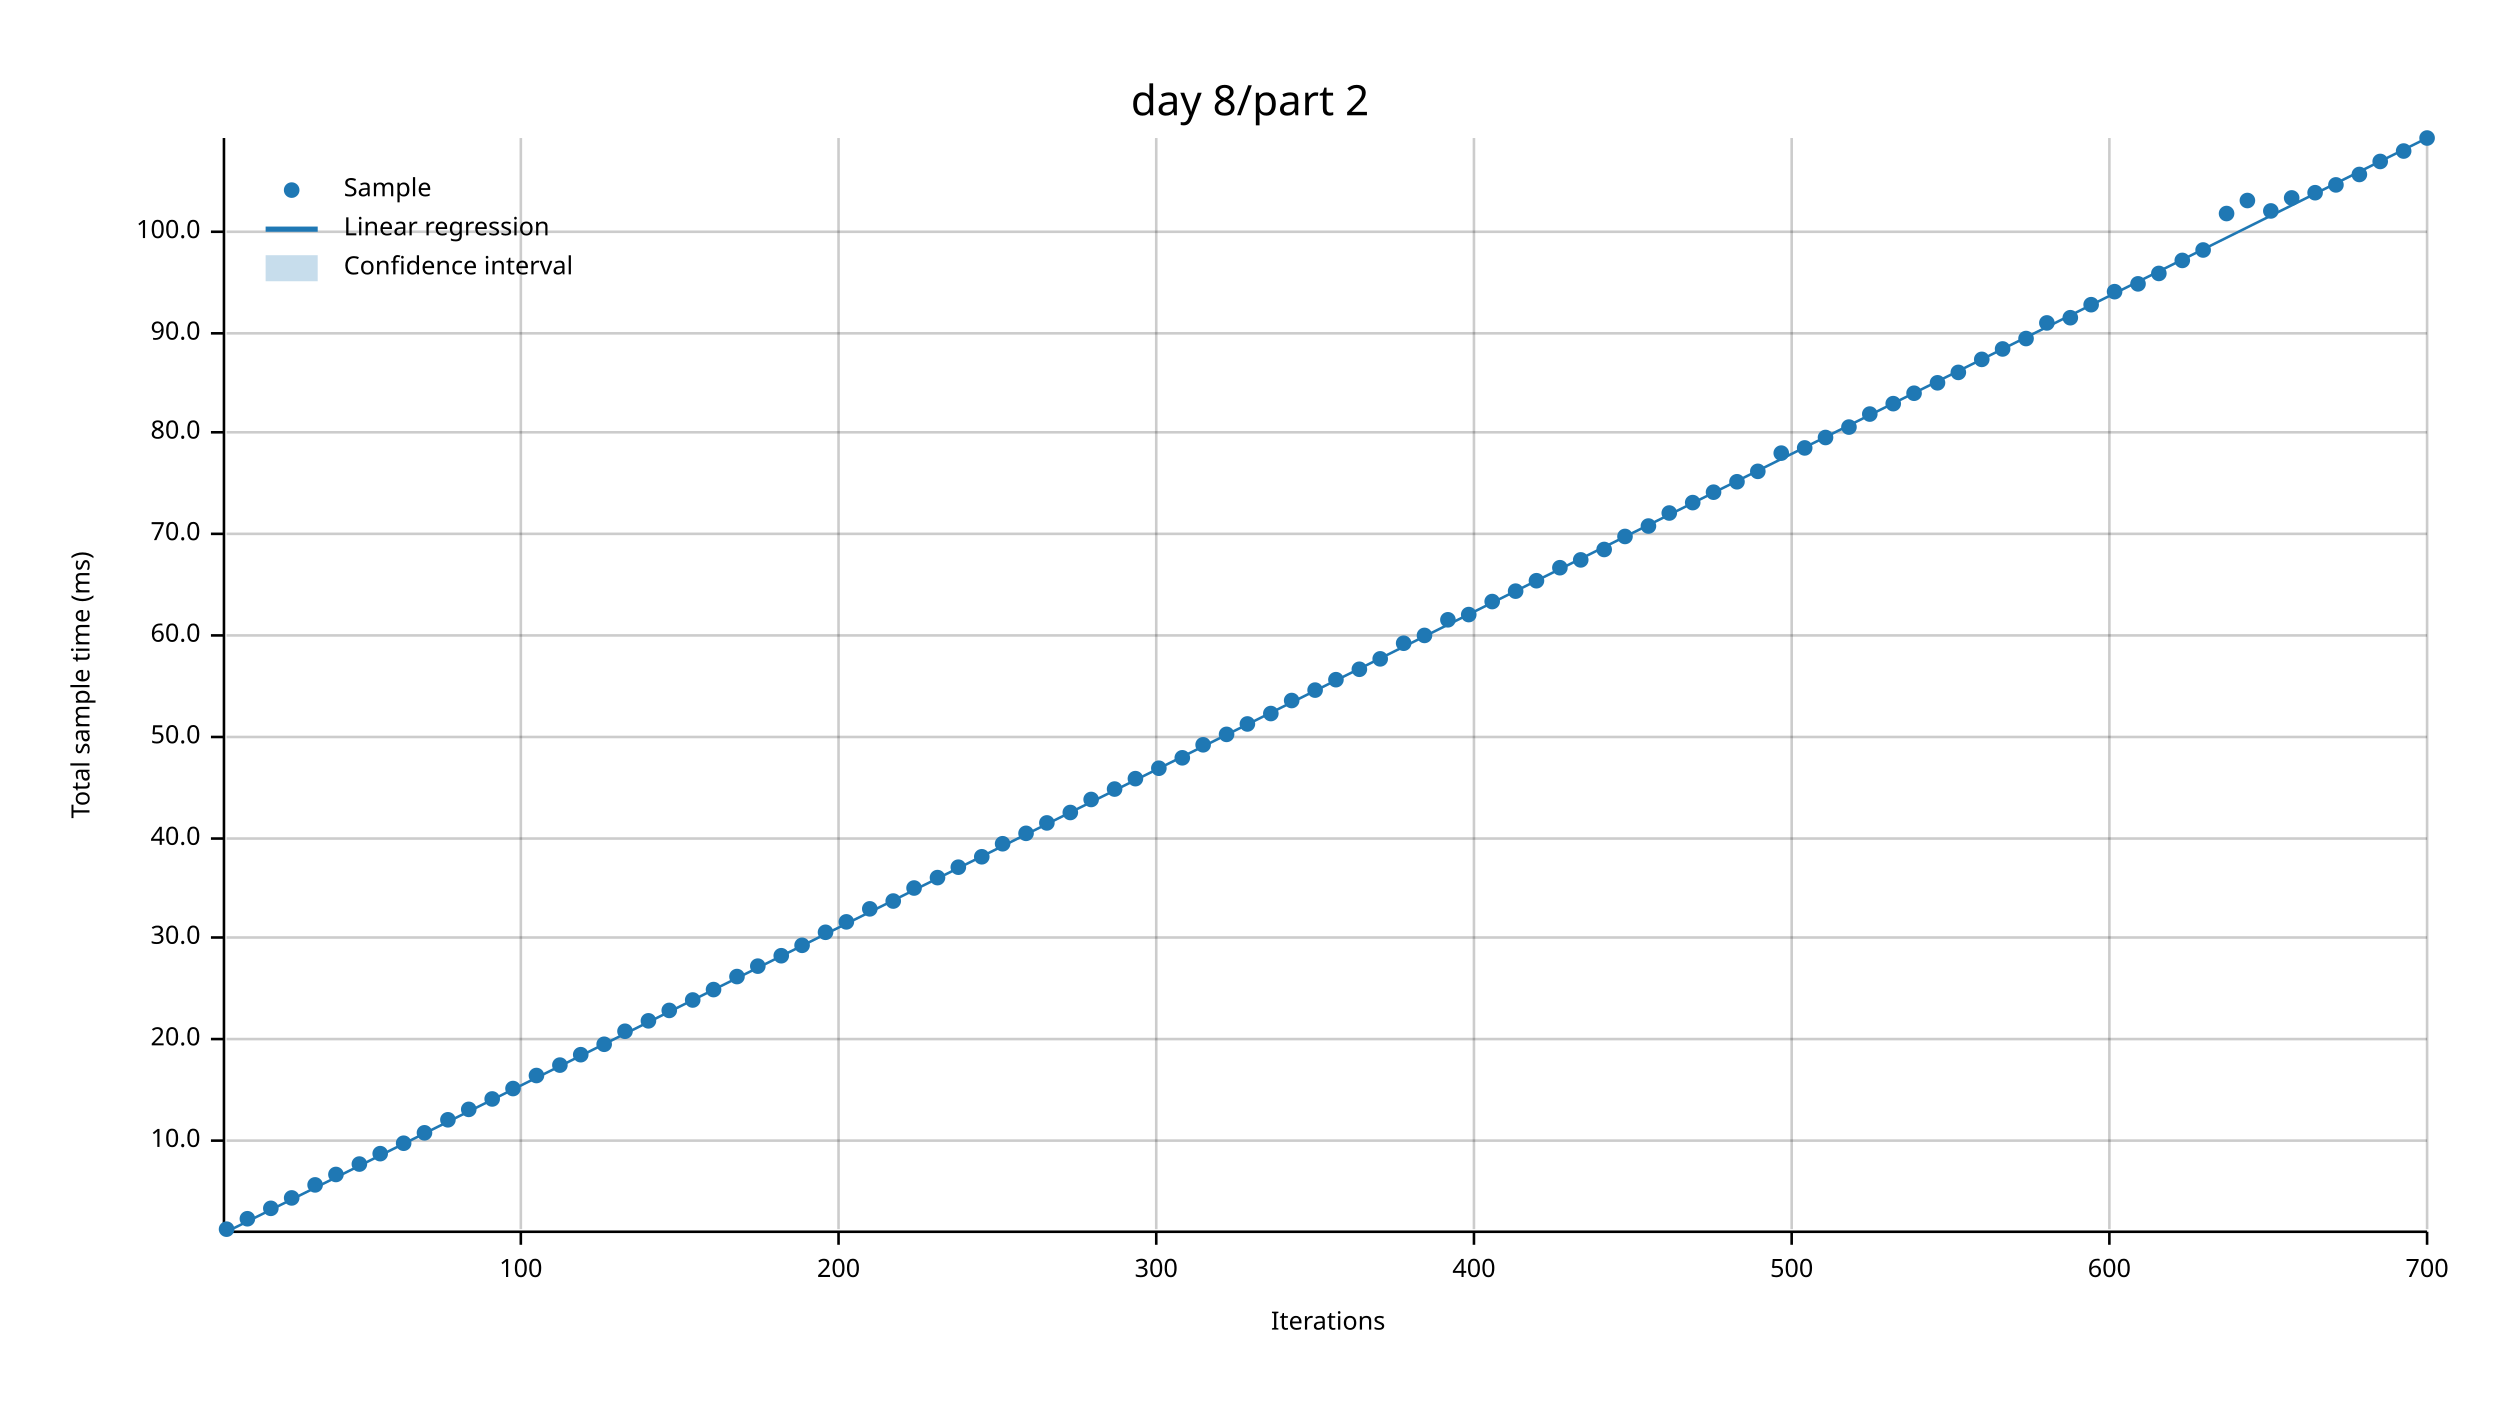
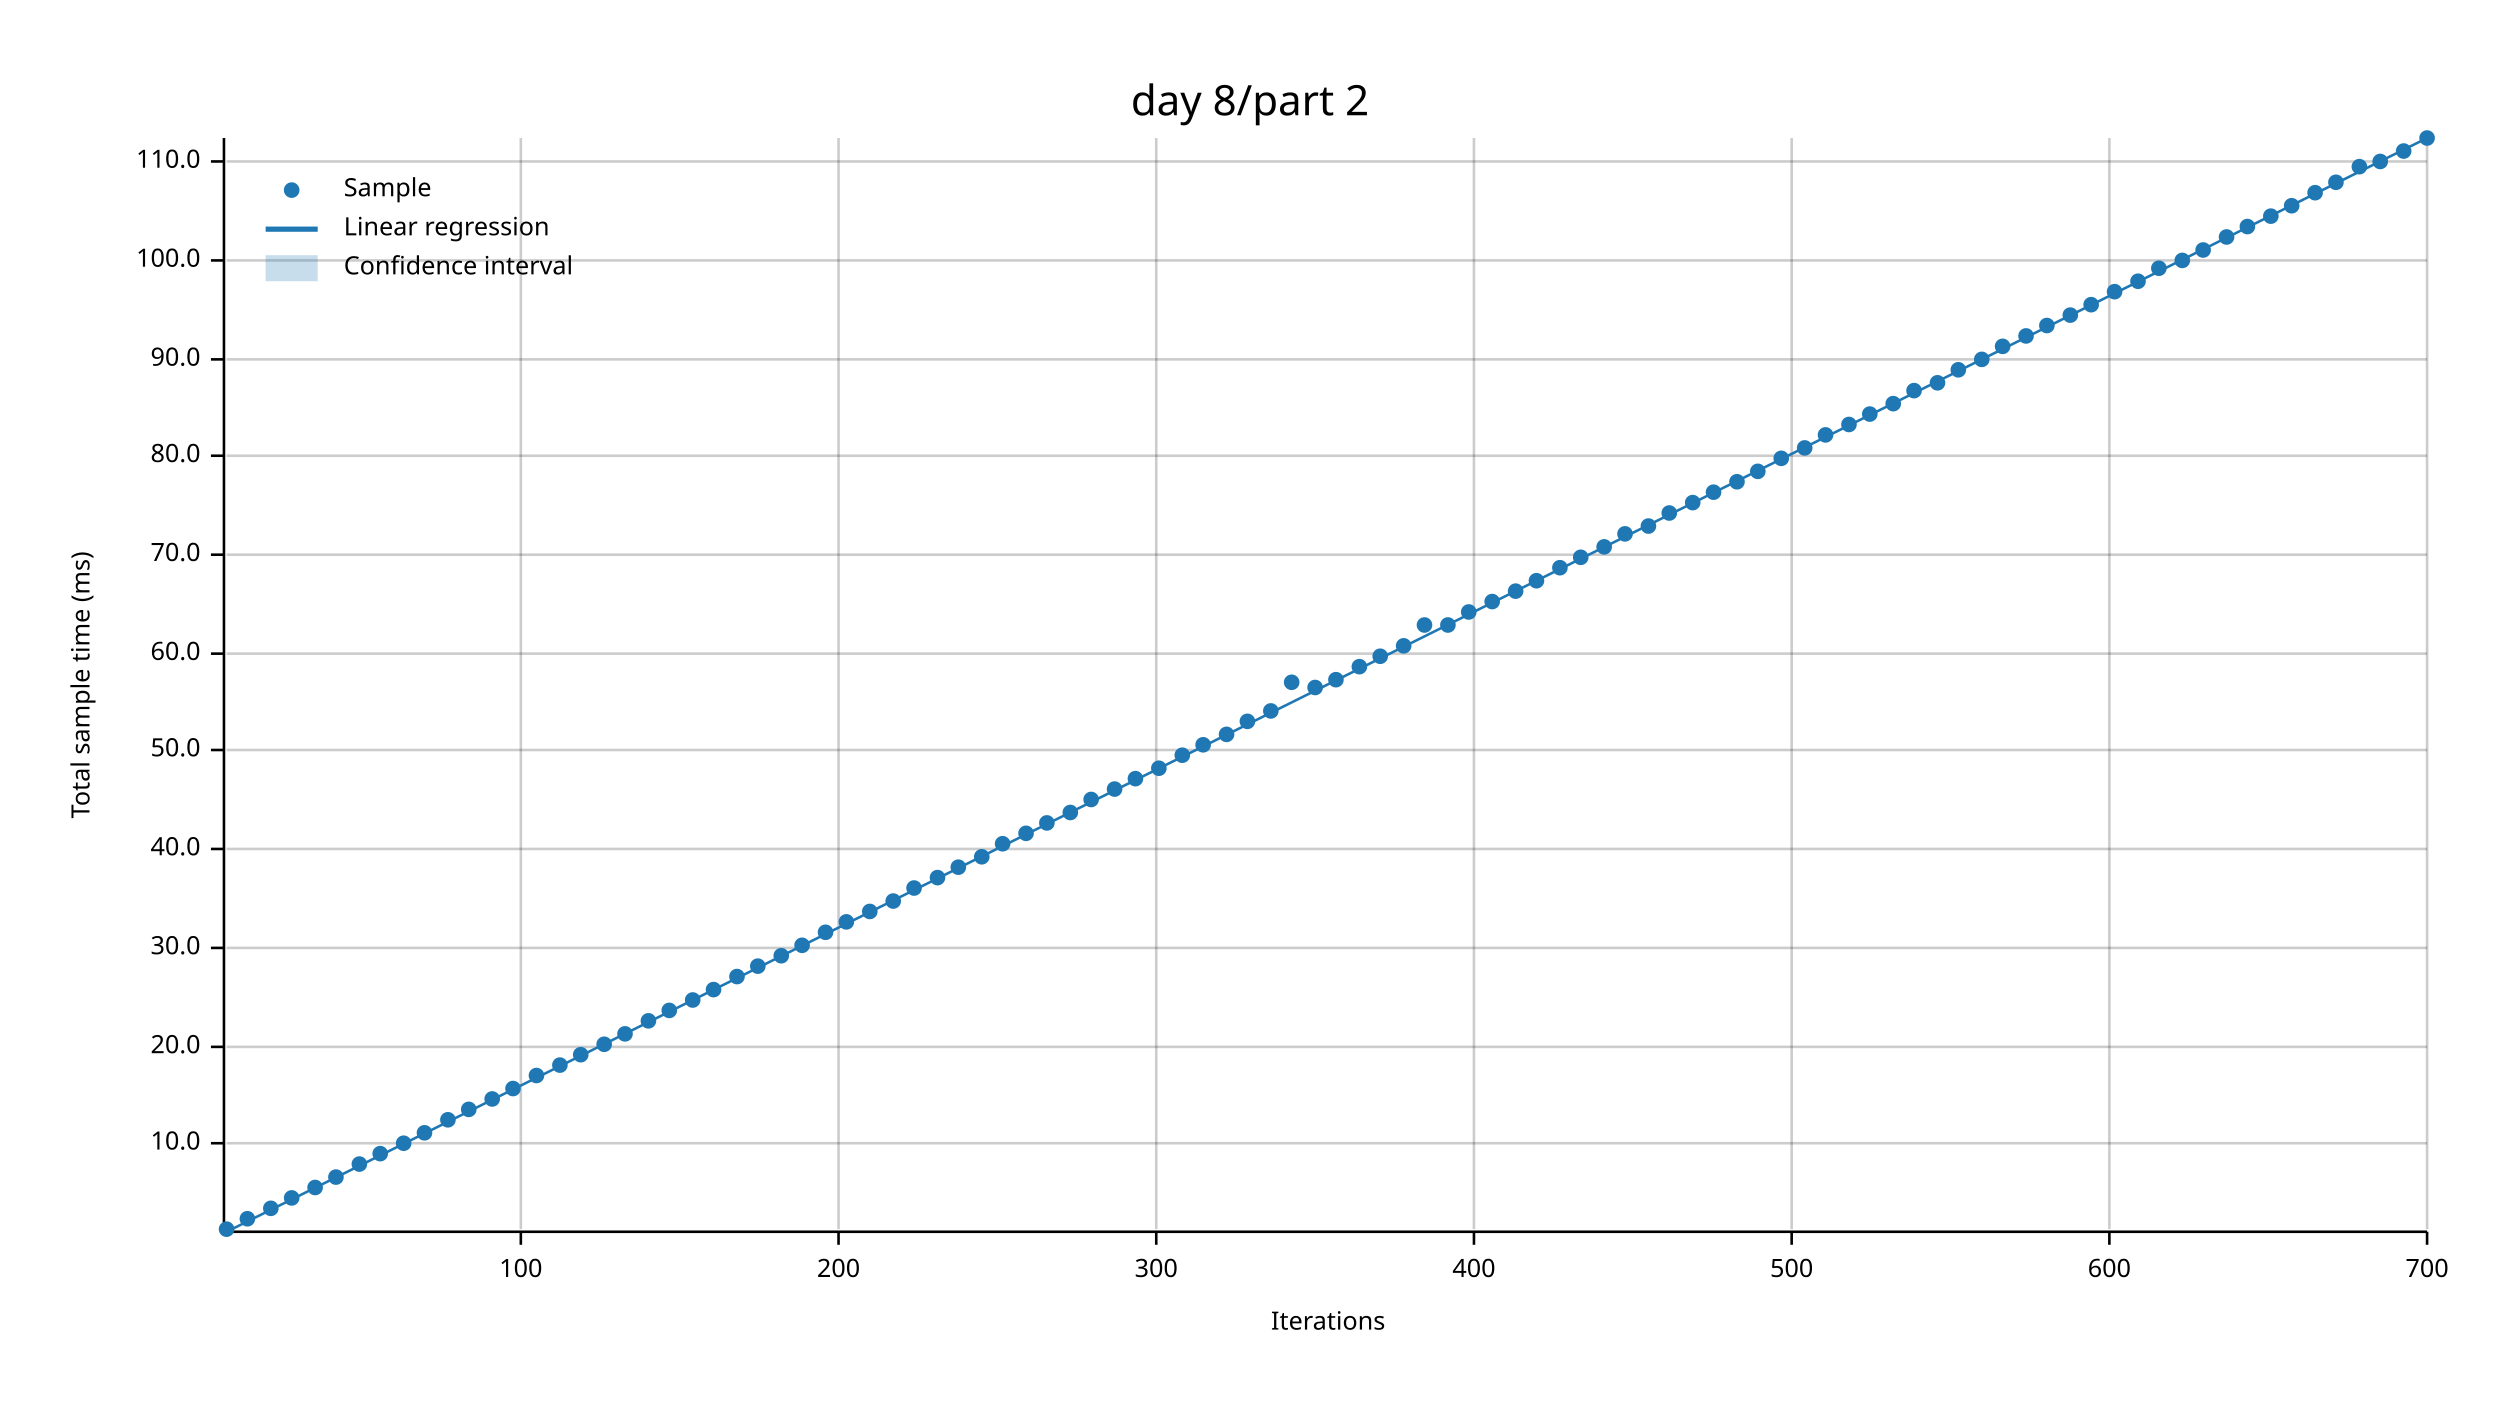
<svg xmlns="http://www.w3.org/2000/svg" width="960" height="540" viewBox="0 0 960 540">
  <text x="480" y="32" dy="0.76em" text-anchor="middle" font-family="sans-serif" font-size="16.129" opacity="1" fill="#000000">
day 8/part 2
</text>
  <text x="27" y="263" dy="0.76em" text-anchor="middle" font-family="sans-serif" font-size="9.677" opacity="1" fill="#000000" transform="rotate(270, 27, 263)">
Total sample time (ms)
</text>
  <text x="510" y="513" dy="-0.5ex" text-anchor="middle" font-family="sans-serif" font-size="9.677" opacity="1" fill="#000000">
Iterations
</text>
  <line opacity="0.2" stroke="#000000" stroke-width="1" x1="200" y1="472" x2="200" y2="53" />
  <line opacity="0.2" stroke="#000000" stroke-width="1" x1="322" y1="472" x2="322" y2="53" />
  <line opacity="0.2" stroke="#000000" stroke-width="1" x1="444" y1="472" x2="444" y2="53" />
  <line opacity="0.2" stroke="#000000" stroke-width="1" x1="566" y1="472" x2="566" y2="53" />
  <line opacity="0.2" stroke="#000000" stroke-width="1" x1="688" y1="472" x2="688" y2="53" />
  <line opacity="0.2" stroke="#000000" stroke-width="1" x1="810" y1="472" x2="810" y2="53" />
  <line opacity="0.2" stroke="#000000" stroke-width="1" x1="932" y1="472" x2="932" y2="53" />
-   <line opacity="0.2" stroke="#000000" stroke-width="1" x1="87" y1="438" x2="932" y2="438" />
-   <line opacity="0.2" stroke="#000000" stroke-width="1" x1="87" y1="399" x2="932" y2="399" />
-   <line opacity="0.2" stroke="#000000" stroke-width="1" x1="87" y1="360" x2="932" y2="360" />
-   <line opacity="0.2" stroke="#000000" stroke-width="1" x1="87" y1="322" x2="932" y2="322" />
-   <line opacity="0.2" stroke="#000000" stroke-width="1" x1="87" y1="283" x2="932" y2="283" />
-   <line opacity="0.2" stroke="#000000" stroke-width="1" x1="87" y1="244" x2="932" y2="244" />
-   <line opacity="0.2" stroke="#000000" stroke-width="1" x1="87" y1="205" x2="932" y2="205" />
-   <line opacity="0.2" stroke="#000000" stroke-width="1" x1="87" y1="166" x2="932" y2="166" />
-   <line opacity="0.2" stroke="#000000" stroke-width="1" x1="87" y1="128" x2="932" y2="128" />
-   <line opacity="0.2" stroke="#000000" stroke-width="1" x1="87" y1="89" x2="932" y2="89" />
+   <line opacity="0.2" stroke="#000000" stroke-width="1" x1="87" y1="439" x2="932" y2="439" />
+   <line opacity="0.2" stroke="#000000" stroke-width="1" x1="87" y1="402" x2="932" y2="402" />
+   <line opacity="0.2" stroke="#000000" stroke-width="1" x1="87" y1="364" x2="932" y2="364" />
+   <line opacity="0.2" stroke="#000000" stroke-width="1" x1="87" y1="326" x2="932" y2="326" />
+   <line opacity="0.2" stroke="#000000" stroke-width="1" x1="87" y1="288" x2="932" y2="288" />
+   <line opacity="0.2" stroke="#000000" stroke-width="1" x1="87" y1="251" x2="932" y2="251" />
+   <line opacity="0.2" stroke="#000000" stroke-width="1" x1="87" y1="213" x2="932" y2="213" />
+   <line opacity="0.2" stroke="#000000" stroke-width="1" x1="87" y1="175" x2="932" y2="175" />
+   <line opacity="0.2" stroke="#000000" stroke-width="1" x1="87" y1="138" x2="932" y2="138" />
+   <line opacity="0.2" stroke="#000000" stroke-width="1" x1="87" y1="100" x2="932" y2="100" />
+   <line opacity="0.2" stroke="#000000" stroke-width="1" x1="87" y1="62" x2="932" y2="62" />
  <polyline fill="none" opacity="1" stroke="#000000" stroke-width="1" points="86,53 86,472 " />
-   <text x="77" y="438" dy="0.5ex" text-anchor="end" font-family="sans-serif" font-size="9.677" opacity="1" fill="#000000">
+   <text x="77" y="439" dy="0.5ex" text-anchor="end" font-family="sans-serif" font-size="9.677" opacity="1" fill="#000000">
10.0
</text>
-   <polyline fill="none" opacity="1" stroke="#000000" stroke-width="1" points="81,438 86,438 " />
-   <text x="77" y="399" dy="0.5ex" text-anchor="end" font-family="sans-serif" font-size="9.677" opacity="1" fill="#000000">
+   <polyline fill="none" opacity="1" stroke="#000000" stroke-width="1" points="81,439 86,439 " />
+   <text x="77" y="402" dy="0.5ex" text-anchor="end" font-family="sans-serif" font-size="9.677" opacity="1" fill="#000000">
20.0
</text>
-   <polyline fill="none" opacity="1" stroke="#000000" stroke-width="1" points="81,399 86,399 " />
-   <text x="77" y="360" dy="0.5ex" text-anchor="end" font-family="sans-serif" font-size="9.677" opacity="1" fill="#000000">
+   <polyline fill="none" opacity="1" stroke="#000000" stroke-width="1" points="81,402 86,402 " />
+   <text x="77" y="364" dy="0.5ex" text-anchor="end" font-family="sans-serif" font-size="9.677" opacity="1" fill="#000000">
30.0
</text>
-   <polyline fill="none" opacity="1" stroke="#000000" stroke-width="1" points="81,360 86,360 " />
-   <text x="77" y="322" dy="0.5ex" text-anchor="end" font-family="sans-serif" font-size="9.677" opacity="1" fill="#000000">
+   <polyline fill="none" opacity="1" stroke="#000000" stroke-width="1" points="81,364 86,364 " />
+   <text x="77" y="326" dy="0.5ex" text-anchor="end" font-family="sans-serif" font-size="9.677" opacity="1" fill="#000000">
40.0
</text>
-   <polyline fill="none" opacity="1" stroke="#000000" stroke-width="1" points="81,322 86,322 " />
-   <text x="77" y="283" dy="0.5ex" text-anchor="end" font-family="sans-serif" font-size="9.677" opacity="1" fill="#000000">
+   <polyline fill="none" opacity="1" stroke="#000000" stroke-width="1" points="81,326 86,326 " />
+   <text x="77" y="288" dy="0.5ex" text-anchor="end" font-family="sans-serif" font-size="9.677" opacity="1" fill="#000000">
50.0
</text>
-   <polyline fill="none" opacity="1" stroke="#000000" stroke-width="1" points="81,283 86,283 " />
-   <text x="77" y="244" dy="0.5ex" text-anchor="end" font-family="sans-serif" font-size="9.677" opacity="1" fill="#000000">
+   <polyline fill="none" opacity="1" stroke="#000000" stroke-width="1" points="81,288 86,288 " />
+   <text x="77" y="251" dy="0.5ex" text-anchor="end" font-family="sans-serif" font-size="9.677" opacity="1" fill="#000000">
60.0
</text>
-   <polyline fill="none" opacity="1" stroke="#000000" stroke-width="1" points="81,244 86,244 " />
-   <text x="77" y="205" dy="0.5ex" text-anchor="end" font-family="sans-serif" font-size="9.677" opacity="1" fill="#000000">
+   <polyline fill="none" opacity="1" stroke="#000000" stroke-width="1" points="81,251 86,251 " />
+   <text x="77" y="213" dy="0.5ex" text-anchor="end" font-family="sans-serif" font-size="9.677" opacity="1" fill="#000000">
70.0
</text>
-   <polyline fill="none" opacity="1" stroke="#000000" stroke-width="1" points="81,205 86,205 " />
-   <text x="77" y="166" dy="0.5ex" text-anchor="end" font-family="sans-serif" font-size="9.677" opacity="1" fill="#000000">
+   <polyline fill="none" opacity="1" stroke="#000000" stroke-width="1" points="81,213 86,213 " />
+   <text x="77" y="175" dy="0.5ex" text-anchor="end" font-family="sans-serif" font-size="9.677" opacity="1" fill="#000000">
80.0
</text>
-   <polyline fill="none" opacity="1" stroke="#000000" stroke-width="1" points="81,166 86,166 " />
-   <text x="77" y="128" dy="0.5ex" text-anchor="end" font-family="sans-serif" font-size="9.677" opacity="1" fill="#000000">
+   <polyline fill="none" opacity="1" stroke="#000000" stroke-width="1" points="81,175 86,175 " />
+   <text x="77" y="138" dy="0.5ex" text-anchor="end" font-family="sans-serif" font-size="9.677" opacity="1" fill="#000000">
90.0
</text>
-   <polyline fill="none" opacity="1" stroke="#000000" stroke-width="1" points="81,128 86,128 " />
-   <text x="77" y="89" dy="0.5ex" text-anchor="end" font-family="sans-serif" font-size="9.677" opacity="1" fill="#000000">
+   <polyline fill="none" opacity="1" stroke="#000000" stroke-width="1" points="81,138 86,138 " />
+   <text x="77" y="100" dy="0.5ex" text-anchor="end" font-family="sans-serif" font-size="9.677" opacity="1" fill="#000000">
100.0
</text>
-   <polyline fill="none" opacity="1" stroke="#000000" stroke-width="1" points="81,89 86,89 " />
+   <polyline fill="none" opacity="1" stroke="#000000" stroke-width="1" points="81,100 86,100 " />
+   <text x="77" y="62" dy="0.5ex" text-anchor="end" font-family="sans-serif" font-size="9.677" opacity="1" fill="#000000">
+ 110.0
+ </text>
+   <polyline fill="none" opacity="1" stroke="#000000" stroke-width="1" points="81,62 86,62 " />
  <polyline fill="none" opacity="1" stroke="#000000" stroke-width="1" points="87,473 932,473 " />
  <text x="200" y="483" dy="0.76em" text-anchor="middle" font-family="sans-serif" font-size="9.677" opacity="1" fill="#000000">
100
</text>
  <polyline fill="none" opacity="1" stroke="#000000" stroke-width="1" points="200,473 200,478 " />
  <text x="322" y="483" dy="0.76em" text-anchor="middle" font-family="sans-serif" font-size="9.677" opacity="1" fill="#000000">
200
</text>
  <polyline fill="none" opacity="1" stroke="#000000" stroke-width="1" points="322,473 322,478 " />
  <text x="444" y="483" dy="0.76em" text-anchor="middle" font-family="sans-serif" font-size="9.677" opacity="1" fill="#000000">
300
</text>
  <polyline fill="none" opacity="1" stroke="#000000" stroke-width="1" points="444,473 444,478 " />
  <text x="566" y="483" dy="0.76em" text-anchor="middle" font-family="sans-serif" font-size="9.677" opacity="1" fill="#000000">
400
</text>
  <polyline fill="none" opacity="1" stroke="#000000" stroke-width="1" points="566,473 566,478 " />
  <text x="688" y="483" dy="0.76em" text-anchor="middle" font-family="sans-serif" font-size="9.677" opacity="1" fill="#000000">
500
</text>
  <polyline fill="none" opacity="1" stroke="#000000" stroke-width="1" points="688,473 688,478 " />
  <text x="810" y="483" dy="0.76em" text-anchor="middle" font-family="sans-serif" font-size="9.677" opacity="1" fill="#000000">
600
</text>
  <polyline fill="none" opacity="1" stroke="#000000" stroke-width="1" points="810,473 810,478 " />
  <text x="932" y="483" dy="0.76em" text-anchor="middle" font-family="sans-serif" font-size="9.677" opacity="1" fill="#000000">
700
</text>
  <polyline fill="none" opacity="1" stroke="#000000" stroke-width="1" points="932,473 932,478 " />
  <circle cx="87" cy="472" r="3" opacity="1" fill="#1F78B4" stroke="none" stroke-width="1" />
  <circle cx="95" cy="468" r="3" opacity="1" fill="#1F78B4" stroke="none" stroke-width="1" />
  <circle cx="104" cy="464" r="3" opacity="1" fill="#1F78B4" stroke="none" stroke-width="1" />
  <circle cx="112" cy="460" r="3" opacity="1" fill="#1F78B4" stroke="none" stroke-width="1" />
-   <circle cx="121" cy="455" r="3" opacity="1" fill="#1F78B4" stroke="none" stroke-width="1" />
-   <circle cx="129" cy="451" r="3" opacity="1" fill="#1F78B4" stroke="none" stroke-width="1" />
+   <circle cx="121" cy="456" r="3" opacity="1" fill="#1F78B4" stroke="none" stroke-width="1" />
+   <circle cx="129" cy="452" r="3" opacity="1" fill="#1F78B4" stroke="none" stroke-width="1" />
  <circle cx="138" cy="447" r="3" opacity="1" fill="#1F78B4" stroke="none" stroke-width="1" />
  <circle cx="146" cy="443" r="3" opacity="1" fill="#1F78B4" stroke="none" stroke-width="1" />
  <circle cx="155" cy="439" r="3" opacity="1" fill="#1F78B4" stroke="none" stroke-width="1" />
  <circle cx="163" cy="435" r="3" opacity="1" fill="#1F78B4" stroke="none" stroke-width="1" />
  <circle cx="172" cy="430" r="3" opacity="1" fill="#1F78B4" stroke="none" stroke-width="1" />
  <circle cx="180" cy="426" r="3" opacity="1" fill="#1F78B4" stroke="none" stroke-width="1" />
  <circle cx="189" cy="422" r="3" opacity="1" fill="#1F78B4" stroke="none" stroke-width="1" />
  <circle cx="197" cy="418" r="3" opacity="1" fill="#1F78B4" stroke="none" stroke-width="1" />
  <circle cx="206" cy="413" r="3" opacity="1" fill="#1F78B4" stroke="none" stroke-width="1" />
  <circle cx="215" cy="409" r="3" opacity="1" fill="#1F78B4" stroke="none" stroke-width="1" />
  <circle cx="223" cy="405" r="3" opacity="1" fill="#1F78B4" stroke="none" stroke-width="1" />
  <circle cx="232" cy="401" r="3" opacity="1" fill="#1F78B4" stroke="none" stroke-width="1" />
-   <circle cx="240" cy="396" r="3" opacity="1" fill="#1F78B4" stroke="none" stroke-width="1" />
+   <circle cx="240" cy="397" r="3" opacity="1" fill="#1F78B4" stroke="none" stroke-width="1" />
  <circle cx="249" cy="392" r="3" opacity="1" fill="#1F78B4" stroke="none" stroke-width="1" />
  <circle cx="257" cy="388" r="3" opacity="1" fill="#1F78B4" stroke="none" stroke-width="1" />
  <circle cx="266" cy="384" r="3" opacity="1" fill="#1F78B4" stroke="none" stroke-width="1" />
  <circle cx="274" cy="380" r="3" opacity="1" fill="#1F78B4" stroke="none" stroke-width="1" />
  <circle cx="283" cy="375" r="3" opacity="1" fill="#1F78B4" stroke="none" stroke-width="1" />
  <circle cx="291" cy="371" r="3" opacity="1" fill="#1F78B4" stroke="none" stroke-width="1" />
  <circle cx="300" cy="367" r="3" opacity="1" fill="#1F78B4" stroke="none" stroke-width="1" />
  <circle cx="308" cy="363" r="3" opacity="1" fill="#1F78B4" stroke="none" stroke-width="1" />
  <circle cx="317" cy="358" r="3" opacity="1" fill="#1F78B4" stroke="none" stroke-width="1" />
  <circle cx="325" cy="354" r="3" opacity="1" fill="#1F78B4" stroke="none" stroke-width="1" />
-   <circle cx="334" cy="349" r="3" opacity="1" fill="#1F78B4" stroke="none" stroke-width="1" />
+   <circle cx="334" cy="350" r="3" opacity="1" fill="#1F78B4" stroke="none" stroke-width="1" />
  <circle cx="343" cy="346" r="3" opacity="1" fill="#1F78B4" stroke="none" stroke-width="1" />
  <circle cx="351" cy="341" r="3" opacity="1" fill="#1F78B4" stroke="none" stroke-width="1" />
  <circle cx="360" cy="337" r="3" opacity="1" fill="#1F78B4" stroke="none" stroke-width="1" />
  <circle cx="368" cy="333" r="3" opacity="1" fill="#1F78B4" stroke="none" stroke-width="1" />
  <circle cx="377" cy="329" r="3" opacity="1" fill="#1F78B4" stroke="none" stroke-width="1" />
  <circle cx="385" cy="324" r="3" opacity="1" fill="#1F78B4" stroke="none" stroke-width="1" />
  <circle cx="394" cy="320" r="3" opacity="1" fill="#1F78B4" stroke="none" stroke-width="1" />
  <circle cx="402" cy="316" r="3" opacity="1" fill="#1F78B4" stroke="none" stroke-width="1" />
  <circle cx="411" cy="312" r="3" opacity="1" fill="#1F78B4" stroke="none" stroke-width="1" />
  <circle cx="419" cy="307" r="3" opacity="1" fill="#1F78B4" stroke="none" stroke-width="1" />
  <circle cx="428" cy="303" r="3" opacity="1" fill="#1F78B4" stroke="none" stroke-width="1" />
  <circle cx="436" cy="299" r="3" opacity="1" fill="#1F78B4" stroke="none" stroke-width="1" />
  <circle cx="445" cy="295" r="3" opacity="1" fill="#1F78B4" stroke="none" stroke-width="1" />
-   <circle cx="454" cy="291" r="3" opacity="1" fill="#1F78B4" stroke="none" stroke-width="1" />
+   <circle cx="454" cy="290" r="3" opacity="1" fill="#1F78B4" stroke="none" stroke-width="1" />
  <circle cx="462" cy="286" r="3" opacity="1" fill="#1F78B4" stroke="none" stroke-width="1" />
  <circle cx="471" cy="282" r="3" opacity="1" fill="#1F78B4" stroke="none" stroke-width="1" />
-   <circle cx="479" cy="278" r="3" opacity="1" fill="#1F78B4" stroke="none" stroke-width="1" />
-   <circle cx="488" cy="274" r="3" opacity="1" fill="#1F78B4" stroke="none" stroke-width="1" />
-   <circle cx="496" cy="269" r="3" opacity="1" fill="#1F78B4" stroke="none" stroke-width="1" />
-   <circle cx="505" cy="265" r="3" opacity="1" fill="#1F78B4" stroke="none" stroke-width="1" />
+   <circle cx="479" cy="277" r="3" opacity="1" fill="#1F78B4" stroke="none" stroke-width="1" />
+   <circle cx="488" cy="273" r="3" opacity="1" fill="#1F78B4" stroke="none" stroke-width="1" />
+   <circle cx="496" cy="262" r="3" opacity="1" fill="#1F78B4" stroke="none" stroke-width="1" />
+   <circle cx="505" cy="264" r="3" opacity="1" fill="#1F78B4" stroke="none" stroke-width="1" />
  <circle cx="513" cy="261" r="3" opacity="1" fill="#1F78B4" stroke="none" stroke-width="1" />
-   <circle cx="522" cy="257" r="3" opacity="1" fill="#1F78B4" stroke="none" stroke-width="1" />
-   <circle cx="530" cy="253" r="3" opacity="1" fill="#1F78B4" stroke="none" stroke-width="1" />
-   <circle cx="539" cy="247" r="3" opacity="1" fill="#1F78B4" stroke="none" stroke-width="1" />
-   <circle cx="547" cy="244" r="3" opacity="1" fill="#1F78B4" stroke="none" stroke-width="1" />
-   <circle cx="556" cy="238" r="3" opacity="1" fill="#1F78B4" stroke="none" stroke-width="1" />
-   <circle cx="564" cy="236" r="3" opacity="1" fill="#1F78B4" stroke="none" stroke-width="1" />
+   <circle cx="522" cy="256" r="3" opacity="1" fill="#1F78B4" stroke="none" stroke-width="1" />
+   <circle cx="530" cy="252" r="3" opacity="1" fill="#1F78B4" stroke="none" stroke-width="1" />
+   <circle cx="539" cy="248" r="3" opacity="1" fill="#1F78B4" stroke="none" stroke-width="1" />
+   <circle cx="547" cy="240" r="3" opacity="1" fill="#1F78B4" stroke="none" stroke-width="1" />
+   <circle cx="556" cy="240" r="3" opacity="1" fill="#1F78B4" stroke="none" stroke-width="1" />
+   <circle cx="564" cy="235" r="3" opacity="1" fill="#1F78B4" stroke="none" stroke-width="1" />
  <circle cx="573" cy="231" r="3" opacity="1" fill="#1F78B4" stroke="none" stroke-width="1" />
  <circle cx="582" cy="227" r="3" opacity="1" fill="#1F78B4" stroke="none" stroke-width="1" />
  <circle cx="590" cy="223" r="3" opacity="1" fill="#1F78B4" stroke="none" stroke-width="1" />
  <circle cx="599" cy="218" r="3" opacity="1" fill="#1F78B4" stroke="none" stroke-width="1" />
-   <circle cx="607" cy="215" r="3" opacity="1" fill="#1F78B4" stroke="none" stroke-width="1" />
-   <circle cx="616" cy="211" r="3" opacity="1" fill="#1F78B4" stroke="none" stroke-width="1" />
-   <circle cx="624" cy="206" r="3" opacity="1" fill="#1F78B4" stroke="none" stroke-width="1" />
+   <circle cx="607" cy="214" r="3" opacity="1" fill="#1F78B4" stroke="none" stroke-width="1" />
+   <circle cx="616" cy="210" r="3" opacity="1" fill="#1F78B4" stroke="none" stroke-width="1" />
+   <circle cx="624" cy="205" r="3" opacity="1" fill="#1F78B4" stroke="none" stroke-width="1" />
  <circle cx="633" cy="202" r="3" opacity="1" fill="#1F78B4" stroke="none" stroke-width="1" />
  <circle cx="641" cy="197" r="3" opacity="1" fill="#1F78B4" stroke="none" stroke-width="1" />
  <circle cx="650" cy="193" r="3" opacity="1" fill="#1F78B4" stroke="none" stroke-width="1" />
  <circle cx="658" cy="189" r="3" opacity="1" fill="#1F78B4" stroke="none" stroke-width="1" />
  <circle cx="667" cy="185" r="3" opacity="1" fill="#1F78B4" stroke="none" stroke-width="1" />
  <circle cx="675" cy="181" r="3" opacity="1" fill="#1F78B4" stroke="none" stroke-width="1" />
-   <circle cx="684" cy="174" r="3" opacity="1" fill="#1F78B4" stroke="none" stroke-width="1" />
+   <circle cx="684" cy="176" r="3" opacity="1" fill="#1F78B4" stroke="none" stroke-width="1" />
  <circle cx="693" cy="172" r="3" opacity="1" fill="#1F78B4" stroke="none" stroke-width="1" />
-   <circle cx="701" cy="168" r="3" opacity="1" fill="#1F78B4" stroke="none" stroke-width="1" />
-   <circle cx="710" cy="164" r="3" opacity="1" fill="#1F78B4" stroke="none" stroke-width="1" />
+   <circle cx="701" cy="167" r="3" opacity="1" fill="#1F78B4" stroke="none" stroke-width="1" />
+   <circle cx="710" cy="163" r="3" opacity="1" fill="#1F78B4" stroke="none" stroke-width="1" />
  <circle cx="718" cy="159" r="3" opacity="1" fill="#1F78B4" stroke="none" stroke-width="1" />
  <circle cx="727" cy="155" r="3" opacity="1" fill="#1F78B4" stroke="none" stroke-width="1" />
-   <circle cx="735" cy="151" r="3" opacity="1" fill="#1F78B4" stroke="none" stroke-width="1" />
+   <circle cx="735" cy="150" r="3" opacity="1" fill="#1F78B4" stroke="none" stroke-width="1" />
  <circle cx="744" cy="147" r="3" opacity="1" fill="#1F78B4" stroke="none" stroke-width="1" />
-   <circle cx="752" cy="143" r="3" opacity="1" fill="#1F78B4" stroke="none" stroke-width="1" />
+   <circle cx="752" cy="142" r="3" opacity="1" fill="#1F78B4" stroke="none" stroke-width="1" />
  <circle cx="761" cy="138" r="3" opacity="1" fill="#1F78B4" stroke="none" stroke-width="1" />
-   <circle cx="769" cy="134" r="3" opacity="1" fill="#1F78B4" stroke="none" stroke-width="1" />
-   <circle cx="778" cy="130" r="3" opacity="1" fill="#1F78B4" stroke="none" stroke-width="1" />
-   <circle cx="786" cy="124" r="3" opacity="1" fill="#1F78B4" stroke="none" stroke-width="1" />
-   <circle cx="795" cy="122" r="3" opacity="1" fill="#1F78B4" stroke="none" stroke-width="1" />
+   <circle cx="769" cy="133" r="3" opacity="1" fill="#1F78B4" stroke="none" stroke-width="1" />
+   <circle cx="778" cy="129" r="3" opacity="1" fill="#1F78B4" stroke="none" stroke-width="1" />
+   <circle cx="786" cy="125" r="3" opacity="1" fill="#1F78B4" stroke="none" stroke-width="1" />
+   <circle cx="795" cy="121" r="3" opacity="1" fill="#1F78B4" stroke="none" stroke-width="1" />
  <circle cx="803" cy="117" r="3" opacity="1" fill="#1F78B4" stroke="none" stroke-width="1" />
  <circle cx="812" cy="112" r="3" opacity="1" fill="#1F78B4" stroke="none" stroke-width="1" />
-   <circle cx="821" cy="109" r="3" opacity="1" fill="#1F78B4" stroke="none" stroke-width="1" />
-   <circle cx="829" cy="105" r="3" opacity="1" fill="#1F78B4" stroke="none" stroke-width="1" />
+   <circle cx="821" cy="108" r="3" opacity="1" fill="#1F78B4" stroke="none" stroke-width="1" />
+   <circle cx="829" cy="103" r="3" opacity="1" fill="#1F78B4" stroke="none" stroke-width="1" />
  <circle cx="838" cy="100" r="3" opacity="1" fill="#1F78B4" stroke="none" stroke-width="1" />
  <circle cx="846" cy="96" r="3" opacity="1" fill="#1F78B4" stroke="none" stroke-width="1" />
-   <circle cx="855" cy="82" r="3" opacity="1" fill="#1F78B4" stroke="none" stroke-width="1" />
-   <circle cx="863" cy="77" r="3" opacity="1" fill="#1F78B4" stroke="none" stroke-width="1" />
-   <circle cx="872" cy="81" r="3" opacity="1" fill="#1F78B4" stroke="none" stroke-width="1" />
-   <circle cx="880" cy="76" r="3" opacity="1" fill="#1F78B4" stroke="none" stroke-width="1" />
+   <circle cx="855" cy="91" r="3" opacity="1" fill="#1F78B4" stroke="none" stroke-width="1" />
+   <circle cx="863" cy="87" r="3" opacity="1" fill="#1F78B4" stroke="none" stroke-width="1" />
+   <circle cx="872" cy="83" r="3" opacity="1" fill="#1F78B4" stroke="none" stroke-width="1" />
+   <circle cx="880" cy="79" r="3" opacity="1" fill="#1F78B4" stroke="none" stroke-width="1" />
  <circle cx="889" cy="74" r="3" opacity="1" fill="#1F78B4" stroke="none" stroke-width="1" />
-   <circle cx="897" cy="71" r="3" opacity="1" fill="#1F78B4" stroke="none" stroke-width="1" />
-   <circle cx="906" cy="67" r="3" opacity="1" fill="#1F78B4" stroke="none" stroke-width="1" />
+   <circle cx="897" cy="70" r="3" opacity="1" fill="#1F78B4" stroke="none" stroke-width="1" />
+   <circle cx="906" cy="64" r="3" opacity="1" fill="#1F78B4" stroke="none" stroke-width="1" />
  <circle cx="914" cy="62" r="3" opacity="1" fill="#1F78B4" stroke="none" stroke-width="1" />
  <circle cx="923" cy="58" r="3" opacity="1" fill="#1F78B4" stroke="none" stroke-width="1" />
  <circle cx="932" cy="53" r="3" opacity="1" fill="#1F78B4" stroke="none" stroke-width="1" />
  <polyline fill="none" opacity="1" stroke="#1F78B4" stroke-width="1" points="87,473 932,53 " />
  <polygon opacity="0.25" fill="#1F78B4" points="87,473 932,53 932,53 " />
  <text x="132" y="68" dy="0.76em" text-anchor="start" font-family="sans-serif" font-size="9.677" opacity="1" fill="#000000">
Sample
</text>
  <text x="132" y="83" dy="0.76em" text-anchor="start" font-family="sans-serif" font-size="9.677" opacity="1" fill="#000000">
Linear regression
</text>
  <text x="132" y="98" dy="0.76em" text-anchor="start" font-family="sans-serif" font-size="9.677" opacity="1" fill="#000000">
Confidence interval
</text>
  <circle cx="112" cy="73" r="3" opacity="1" fill="#1F78B4" stroke="none" stroke-width="1" />
  <polyline fill="none" opacity="1" stroke="#1F78B4" stroke-width="2" points="102,88 122,88 " />
  <rect x="102" y="98" width="20" height="10" opacity="0.25" fill="#1F78B4" stroke="none" />
</svg>
